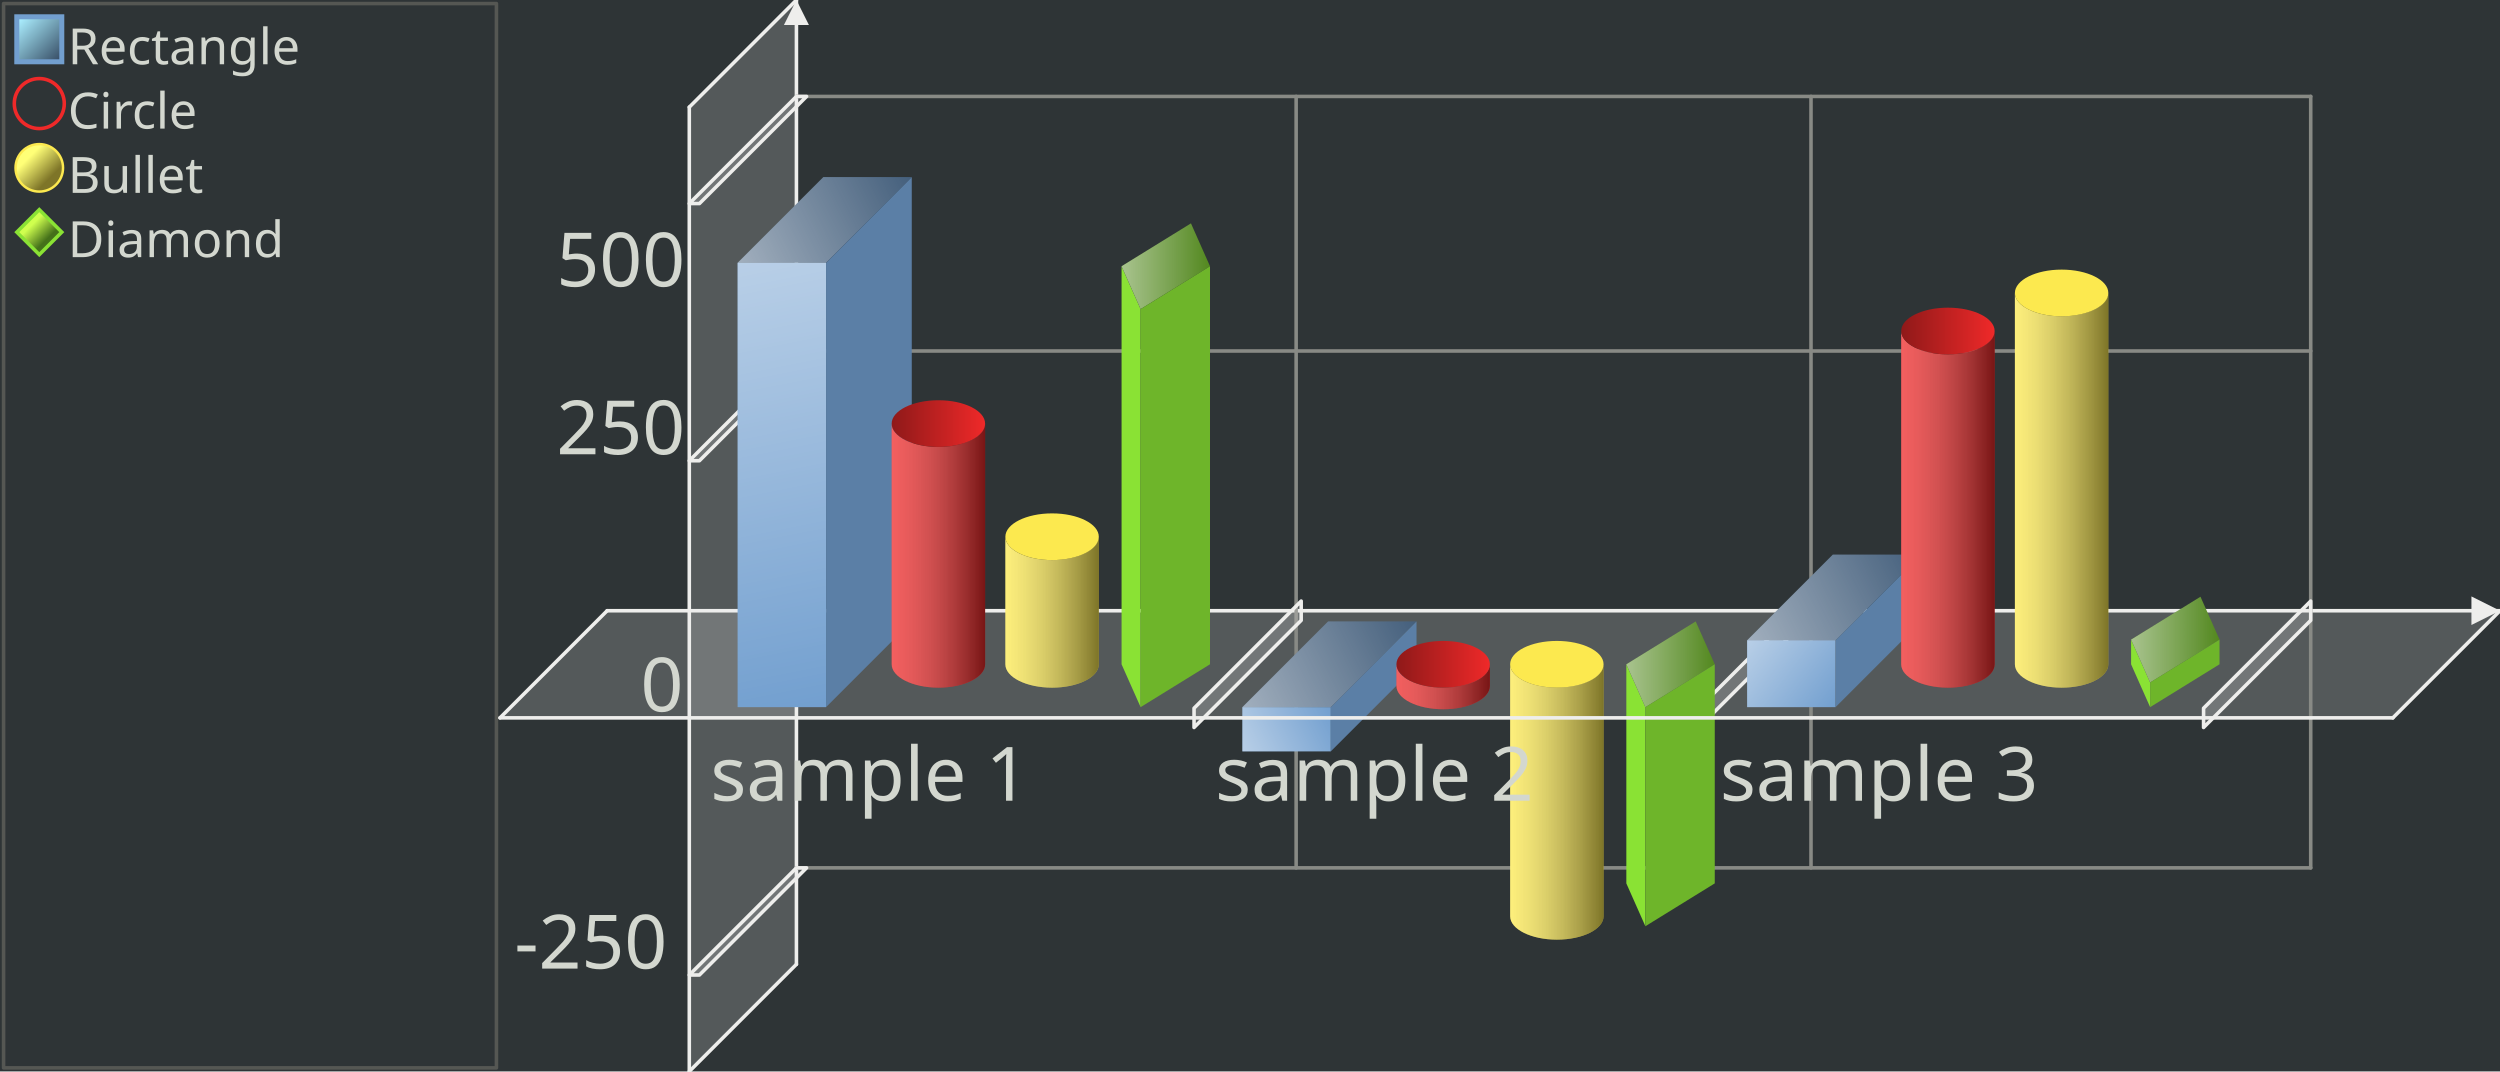
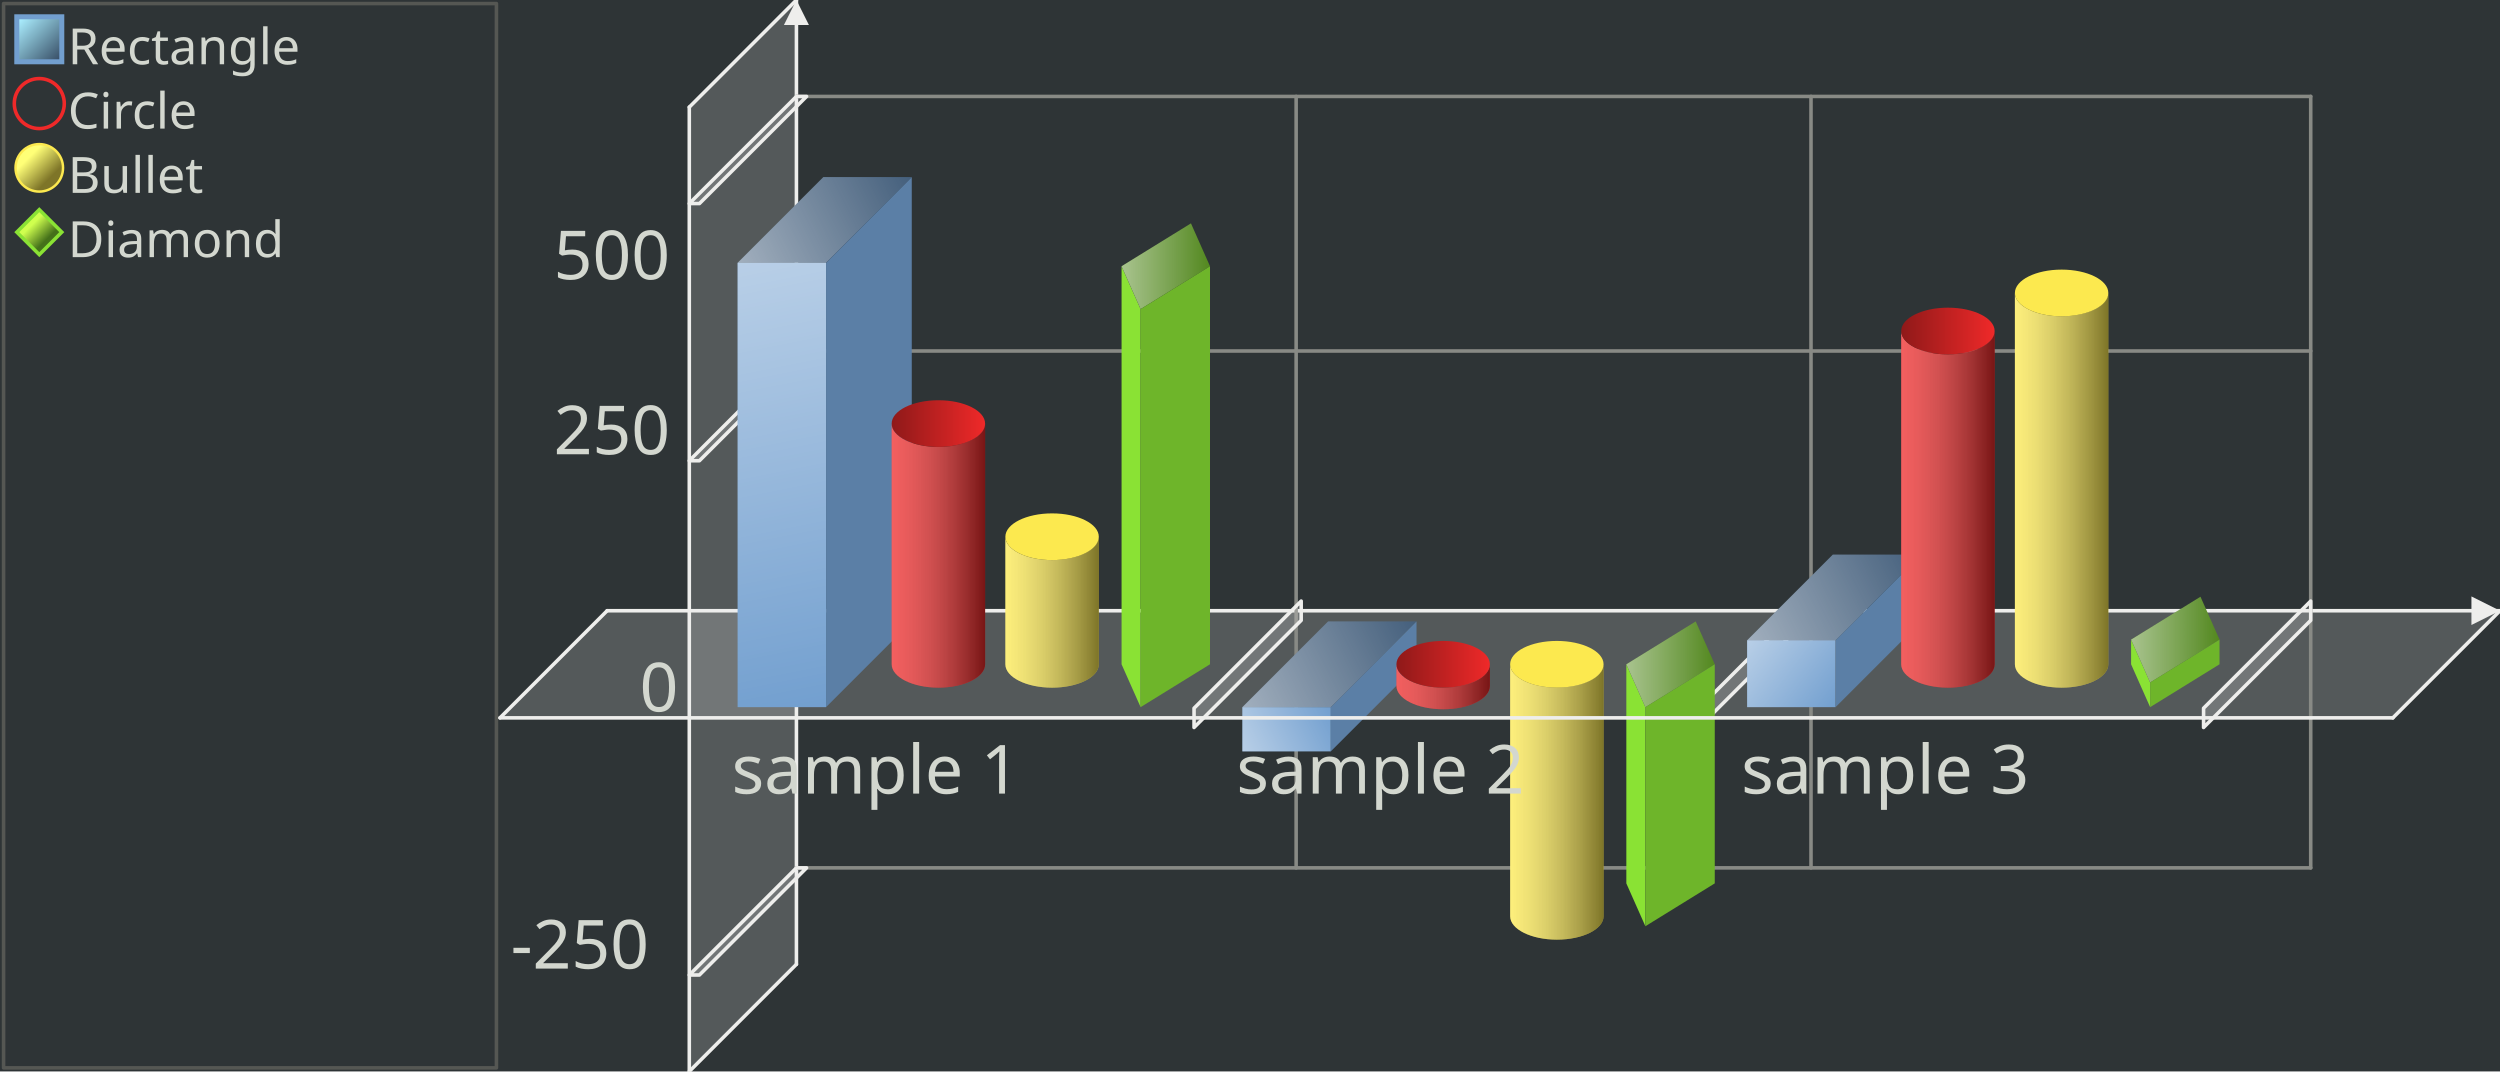
<svg xmlns="http://www.w3.org/2000/svg" xmlns:xlink="http://www.w3.org/1999/xlink" width="700" height="300" version="1.0" id="ezcGraph">
  <defs>
    <linearGradient id="Definition_LinearGradient_5_5_16_16_abefff00_39506800">
      <stop offset="0" style="stop-color: #abefff; stop-opacity: 1.00;" />
      <stop offset="1" style="stop-color: #395068; stop-opacity: 1.00;" />
    </linearGradient>
    <linearGradient id="LinearGradient_5_5_16_16_abefff00_39506800" x1="5.4" y1="5.4" x2="16.6" y2="16.6" gradientUnits="userSpaceOnUse" xlink:href="#Definition_LinearGradient_5_5_16_16_abefff00_39506800" />
    <linearGradient id="Definition_LinearGradient_8_44_13_49_ffff7700_7e752800">
      <stop offset="0" style="stop-color: #ffff77; stop-opacity: 1.00;" />
      <stop offset="1" style="stop-color: #7e7528; stop-opacity: 1.00;" />
    </linearGradient>
    <linearGradient id="LinearGradient_8_44_13_49_ffff7700_7e752800" x1="8.101" y1="44.101" x2="13.899" y2="49.899" gradientUnits="userSpaceOnUse" xlink:href="#Definition_LinearGradient_8_44_13_49_ffff7700_7e752800" />
    <linearGradient id="Definition_LinearGradient_8_62_13_67_cfff4e00_45711a00">
      <stop offset="0" style="stop-color: #cfff4e; stop-opacity: 1.00;" />
      <stop offset="1" style="stop-color: #45711a; stop-opacity: 1.00;" />
    </linearGradient>
    <linearGradient id="LinearGradient_8_62_13_67_cfff4e00_45711a00" x1="8.95" y1="62.95" x2="13.05" y2="67.05" gradientUnits="userSpaceOnUse" xlink:href="#Definition_LinearGradient_8_62_13_67_cfff4e00_45711a00" />
    <linearGradient id="Definition_LinearGradient_255_49_206_73_ffffffff_ffffff7f">
      <stop offset="0" style="stop-color: #ffffff; stop-opacity: 0.00;" />
      <stop offset="1" style="stop-color: #ffffff; stop-opacity: 0.50;" />
    </linearGradient>
    <linearGradient id="LinearGradient_255_49_206_73_ffffffff_ffffff7f" x1="255.294" y1="49.584" x2="206.533" y2="73.584" gradientUnits="userSpaceOnUse" xlink:href="#Definition_LinearGradient_255_49_206_73_ffffffff_ffffff7f" />
    <linearGradient id="Definition_LinearGradient_231_198_206_73_ffffffff_ffffff7f">
      <stop offset="0" style="stop-color: #ffffff; stop-opacity: 0.00;" />
      <stop offset="1" style="stop-color: #ffffff; stop-opacity: 0.50;" />
    </linearGradient>
    <linearGradient id="LinearGradient_231_198_206_73_ffffffff_ffffff7f" x1="231.294" y1="198" x2="206.533" y2="73.584" gradientUnits="userSpaceOnUse" xlink:href="#Definition_LinearGradient_231_198_206_73_ffffffff_ffffff7f" />
    <linearGradient id="Definition_LinearGradient_249_118_275_118_ffffffbf_0000007f">
      <stop offset="0" style="stop-color: #ffffff; stop-opacity: 0.25;" />
      <stop offset="1" style="stop-color: #000000; stop-opacity: 0.50;" />
    </linearGradient>
    <linearGradient id="LinearGradient_249_118_275_118_ffffffbf_0000007f" x1="249.668" y1="118.608" x2="275.83" y2="118.608" gradientUnits="userSpaceOnUse" xlink:href="#Definition_LinearGradient_249_118_275_118_ffffffbf_0000007f" />
    <linearGradient id="Definition_LinearGradient_249_118_275_118_8f191900_ef292900">
      <stop offset="0" style="stop-color: #8f1919; stop-opacity: 1.00;" />
      <stop offset="1" style="stop-color: #ef2929; stop-opacity: 1.00;" />
    </linearGradient>
    <linearGradient id="LinearGradient_249_118_275_118_8f191900_ef292900" x1="249.668" y1="118.608" x2="275.83" y2="118.608" gradientUnits="userSpaceOnUse" xlink:href="#Definition_LinearGradient_249_118_275_118_8f191900_ef292900" />
    <linearGradient id="Definition_LinearGradient_281_150_307_150_ffffffbf_0000007f">
      <stop offset="0" style="stop-color: #ffffff; stop-opacity: 0.25;" />
      <stop offset="1" style="stop-color: #000000; stop-opacity: 0.50;" />
    </linearGradient>
    <linearGradient id="LinearGradient_281_150_307_150_ffffffbf_0000007f" x1="281.503" y1="150.288" x2="307.666" y2="150.288" gradientUnits="userSpaceOnUse" xlink:href="#Definition_LinearGradient_281_150_307_150_ffffffbf_0000007f" />
    <linearGradient id="Definition_LinearGradient_338_74_314_74_ffffffff_ffffff7f">
      <stop offset="0" style="stop-color: #ffffff; stop-opacity: 0.00;" />
      <stop offset="1" style="stop-color: #ffffff; stop-opacity: 0.50;" />
    </linearGradient>
    <linearGradient id="LinearGradient_338_74_314_74_ffffffff_ffffff7f" x1="338.8" y1="74.544" x2="314.039" y2="74.544" gradientUnits="userSpaceOnUse" xlink:href="#Definition_LinearGradient_338_74_314_74_ffffffff_ffffff7f" />
    <linearGradient id="Definition_LinearGradient_372_198_347_210_ffffffff_ffffff7f">
      <stop offset="0" style="stop-color: #ffffff; stop-opacity: 0.00;" />
      <stop offset="1" style="stop-color: #ffffff; stop-opacity: 0.50;" />
    </linearGradient>
    <linearGradient id="LinearGradient_372_198_347_210_ffffffff_ffffff7f" x1="372.627" y1="198" x2="347.866" y2="210.384" gradientUnits="userSpaceOnUse" xlink:href="#Definition_LinearGradient_372_198_347_210_ffffffff_ffffff7f" />
    <linearGradient id="Definition_LinearGradient_396_174_347_198_ffffffff_ffffff7f">
      <stop offset="0" style="stop-color: #ffffff; stop-opacity: 0.00;" />
      <stop offset="1" style="stop-color: #ffffff; stop-opacity: 0.50;" />
    </linearGradient>
    <linearGradient id="LinearGradient_396_174_347_198_ffffffff_ffffff7f" x1="396.627" y1="174" x2="347.866" y2="198" gradientUnits="userSpaceOnUse" xlink:href="#Definition_LinearGradient_396_174_347_198_ffffffff_ffffff7f" />
    <linearGradient id="Definition_LinearGradient_391_186_417_186_ffffffbf_0000007f">
      <stop offset="0" style="stop-color: #ffffff; stop-opacity: 0.25;" />
      <stop offset="1" style="stop-color: #000000; stop-opacity: 0.50;" />
    </linearGradient>
    <linearGradient id="LinearGradient_391_186_417_186_ffffffbf_0000007f" x1="391.001" y1="186" x2="417.164" y2="186" gradientUnits="userSpaceOnUse" xlink:href="#Definition_LinearGradient_391_186_417_186_ffffffbf_0000007f" />
    <linearGradient id="Definition_LinearGradient_391_186_417_186_8f191900_ef292900">
      <stop offset="0" style="stop-color: #8f1919; stop-opacity: 1.00;" />
      <stop offset="1" style="stop-color: #ef2929; stop-opacity: 1.00;" />
    </linearGradient>
    <linearGradient id="LinearGradient_391_186_417_186_8f191900_ef292900" x1="391.001" y1="186" x2="417.164" y2="186" gradientUnits="userSpaceOnUse" xlink:href="#Definition_LinearGradient_391_186_417_186_8f191900_ef292900" />
    <linearGradient id="Definition_LinearGradient_422_186_448_186_ffffffbf_0000007f">
      <stop offset="0" style="stop-color: #ffffff; stop-opacity: 0.25;" />
      <stop offset="1" style="stop-color: #000000; stop-opacity: 0.50;" />
    </linearGradient>
    <linearGradient id="LinearGradient_422_186_448_186_ffffffbf_0000007f" x1="422.836" y1="186" x2="448.999" y2="186" gradientUnits="userSpaceOnUse" xlink:href="#Definition_LinearGradient_422_186_448_186_ffffffbf_0000007f" />
    <linearGradient id="Definition_LinearGradient_480_186_455_186_ffffffff_ffffff7f">
      <stop offset="0" style="stop-color: #ffffff; stop-opacity: 0.00;" />
      <stop offset="1" style="stop-color: #ffffff; stop-opacity: 0.50;" />
    </linearGradient>
    <linearGradient id="LinearGradient_480_186_455_186_ffffffff_ffffff7f" x1="480.134" y1="186" x2="455.373" y2="186" gradientUnits="userSpaceOnUse" xlink:href="#Definition_LinearGradient_480_186_455_186_ffffffff_ffffff7f" />
    <linearGradient id="Definition_LinearGradient_537_155_489_179_ffffffff_ffffff7f">
      <stop offset="0" style="stop-color: #ffffff; stop-opacity: 0.00;" />
      <stop offset="1" style="stop-color: #ffffff; stop-opacity: 0.50;" />
    </linearGradient>
    <linearGradient id="LinearGradient_537_155_489_179_ffffffff_ffffff7f" x1="537.961" y1="155.28" x2="489.2" y2="179.28" gradientUnits="userSpaceOnUse" xlink:href="#Definition_LinearGradient_537_155_489_179_ffffffff_ffffff7f" />
    <linearGradient id="Definition_LinearGradient_513_198_489_179_ffffffff_ffffff7f">
      <stop offset="0" style="stop-color: #ffffff; stop-opacity: 0.00;" />
      <stop offset="1" style="stop-color: #ffffff; stop-opacity: 0.50;" />
    </linearGradient>
    <linearGradient id="LinearGradient_513_198_489_179_ffffffff_ffffff7f" x1="513.961" y1="198" x2="489.2" y2="179.28" gradientUnits="userSpaceOnUse" xlink:href="#Definition_LinearGradient_513_198_489_179_ffffffff_ffffff7f" />
    <linearGradient id="Definition_LinearGradient_532_92_558_92_ffffffbf_0000007f">
      <stop offset="0" style="stop-color: #ffffff; stop-opacity: 0.25;" />
      <stop offset="1" style="stop-color: #000000; stop-opacity: 0.50;" />
    </linearGradient>
    <linearGradient id="LinearGradient_532_92_558_92_ffffffbf_0000007f" x1="532.334" y1="92.688" x2="558.497" y2="92.688" gradientUnits="userSpaceOnUse" xlink:href="#Definition_LinearGradient_532_92_558_92_ffffffbf_0000007f" />
    <linearGradient id="Definition_LinearGradient_532_92_558_92_8f191900_ef292900">
      <stop offset="0" style="stop-color: #8f1919; stop-opacity: 1.00;" />
      <stop offset="1" style="stop-color: #ef2929; stop-opacity: 1.00;" />
    </linearGradient>
    <linearGradient id="LinearGradient_532_92_558_92_8f191900_ef292900" x1="532.334" y1="92.688" x2="558.497" y2="92.688" gradientUnits="userSpaceOnUse" xlink:href="#Definition_LinearGradient_532_92_558_92_8f191900_ef292900" />
    <linearGradient id="Definition_LinearGradient_564_82_590_82_ffffffbf_0000007f">
      <stop offset="0" style="stop-color: #ffffff; stop-opacity: 0.25;" />
      <stop offset="1" style="stop-color: #000000; stop-opacity: 0.50;" />
    </linearGradient>
    <linearGradient id="LinearGradient_564_82_590_82_ffffffbf_0000007f" x1="564.17" y1="82.032" x2="590.332" y2="82.032" gradientUnits="userSpaceOnUse" xlink:href="#Definition_LinearGradient_564_82_590_82_ffffffbf_0000007f" />
    <linearGradient id="Definition_LinearGradient_621_179_596_179_ffffffff_ffffff7f">
      <stop offset="0" style="stop-color: #ffffff; stop-opacity: 0.00;" />
      <stop offset="1" style="stop-color: #ffffff; stop-opacity: 0.50;" />
    </linearGradient>
    <linearGradient id="LinearGradient_621_179_596_179_ffffffff_ffffff7f" x1="621.467" y1="179.088" x2="596.706" y2="179.088" gradientUnits="userSpaceOnUse" xlink:href="#Definition_LinearGradient_621_179_596_179_ffffffff_ffffff7f" />
  </defs>
  <g id="ezcGraphChart" color-rendering="optimizeQuality" shape-rendering="geometricPrecision" text-rendering="optimizeLegibility">
    <path d=" M 0,300 L 0,0 L 700,0 L 700,300 L 0,300 z " style="fill: #2e3436; fill-opacity: 1.00; stroke: none;" id="ezcGraphPolygon_1" />
    <path d=" M 1,299 L 1,1 L 139,1 L 139,299 L 1,299 z " style="fill: none; stroke: #555753; stroke-width: 1; stroke-opacity: 1.00; stroke-linecap: round; stroke-linejoin: round;" id="ezcGraphPolygon_2" />
    <path d=" M 2,298 L 2,2 L 138,2 L 138,298 L 2,298 z " style="fill: #000000; fill-opacity: 0.00; stroke: none;" id="ezcGraphPolygon_3" />
    <path d=" M 4,18 L 4,4 L 18,4 L 18,18 L 4,18 z " style="fill: #729fcf; fill-opacity: 1.00; stroke: none;" id="ezcGraphPolygon_4" />
    <path d=" M 16.6,5.4 L 16.6,16.6 L 5.4,16.6 L 5.4,5.4 L 16.6,5.4 z " style="fill: url(#LinearGradient_5_5_16_16_abefff00_39506800); stroke: none;" id="ezcGraphPolygon_5" />
    <ellipse cx="11" cy="29" rx="7" ry="7" style="fill: none; stroke: #ef2929; stroke-width: 1; stroke-opacity: 1.00; stroke-linecap: round; stroke-linejoin: round;" id="ezcGraphCircle_7" />
    <ellipse cx="11" cy="47" rx="7" ry="7" style="fill: #fce94f; fill-opacity: 1.00; stroke: none;" id="ezcGraphCircle_9" />
    <ellipse cx="11" cy="47" rx="6.3" ry="6.3" style="fill: url(#LinearGradient_8_44_13_49_ffff7700_7e752800); stroke: none;" id="ezcGraphCircle_10" />
    <path d=" M 4,65 L 11,58 L 18,65 L 11,72 L 4,65 z " style="fill: #8ae234; fill-opacity: 1.00; stroke: none;" id="ezcGraphPolygon_12" />
    <path d=" M 16.6,65 L 11,70.6 L 5.4,65 L 11,59.4 L 16.6,65 z " style="fill: url(#LinearGradient_8_62_13_67_cfff4e00_45711a00); stroke: none;" id="ezcGraphPolygon_13" />
    <path d=" M 140,201 L 170,171 L 700,171 L 670,201 L 140,201 z " style="fill: #eeeeec; fill-opacity: 0.20; stroke: none;" id="ezcGraphPolygon_15" />
    <path d=" M 170,171 L 700,171" style="fill: none; stroke: #eeeeec; stroke-width: 1; stroke-opacity: 1.00; stroke-linecap: round; stroke-linejoin: round;" id="ezcGraphLine_16" />
    <path d=" M 692,175 L 700,171 L 692,167 L 692,175 z " style="fill: #eeeeec; fill-opacity: 1.00; stroke: none;" id="ezcGraphPolygon_17" />
    <path d=" M 193,300 L 223,270 L 223,0 L 193,30 L 193,300 z " style="fill: #eeeeec; fill-opacity: 0.20; stroke: none;" id="ezcGraphPolygon_18" />
    <path d=" M 223,270 L 223,0" style="fill: none; stroke: #eeeeec; stroke-width: 1; stroke-opacity: 1.00; stroke-linecap: round; stroke-linejoin: round;" id="ezcGraphLine_19" />
    <path d=" M 219.5,7 L 223,0 L 226.5,7 L 219.5,7 z " style="fill: #eeeeec; fill-opacity: 1.00; stroke: none;" id="ezcGraphPolygon_20" />
    <path d=" M 362.92,243 L 362.92,27" style="fill: none; stroke: #888a85; stroke-width: 1; stroke-opacity: 1.00; stroke-linecap: round; stroke-linejoin: round;" id="ezcGraphLine_22" />
    <path d=" M 334.333,198.3 L 364.333,168.3 L 364.333,173.7 L 334.333,203.7 L 334.333,198.3 z " style="fill: #eeeeec; fill-opacity: 0.20; stroke: none;" id="ezcGraphPolygon_23" />
    <path d=" M 334.333,198.3 L 364.333,168.3 L 364.333,173.7 L 334.333,203.7 L 334.333,198.3 z " style="fill: none; stroke: #eeeeec; stroke-width: 1; stroke-opacity: 1.00; stroke-linecap: round; stroke-linejoin: round;" id="ezcGraphPolygon_24" />
    <path d=" M 507.08,243 L 507.08,27" style="fill: none; stroke: #888a85; stroke-width: 1; stroke-opacity: 1.00; stroke-linecap: round; stroke-linejoin: round;" id="ezcGraphLine_26" />
    <path d=" M 475.667,198.3 L 505.667,168.3 L 505.667,173.7 L 475.667,203.7 L 475.667,198.3 z " style="fill: #eeeeec; fill-opacity: 0.20; stroke: none;" id="ezcGraphPolygon_27" />
    <path d=" M 475.667,198.3 L 505.667,168.3 L 505.667,173.7 L 475.667,203.7 L 475.667,198.3 z " style="fill: none; stroke: #eeeeec; stroke-width: 1; stroke-opacity: 1.00; stroke-linecap: round; stroke-linejoin: round;" id="ezcGraphPolygon_28" />
    <path d=" M 647,243 L 647,27" style="fill: none; stroke: #888a85; stroke-width: 1; stroke-opacity: 1.00; stroke-linecap: round; stroke-linejoin: round;" id="ezcGraphLine_30" />
    <path d=" M 617,198.3 L 647,168.3 L 647,173.7 L 617,203.7 L 617,198.3 z " style="fill: #eeeeec; fill-opacity: 0.20; stroke: none;" id="ezcGraphPolygon_31" />
    <path d=" M 617,198.3 L 647,168.3 L 647,173.7 L 617,203.7 L 617,198.3 z " style="fill: none; stroke: #eeeeec; stroke-width: 1; stroke-opacity: 1.00; stroke-linecap: round; stroke-linejoin: round;" id="ezcGraphPolygon_32" />
    <path d=" M 647,243 L 223,243" style="fill: none; stroke: #888a85; stroke-width: 1; stroke-opacity: 1.00; stroke-linecap: round; stroke-linejoin: round;" id="ezcGraphLine_33" />
    <path d=" M 193,273 L 223,243 L 225.839,243 L 195.839,273 L 193,273 z " style="fill: #eeeeec; fill-opacity: 0.20; stroke: none;" id="ezcGraphPolygon_34" />
    <path d=" M 193,273 L 223,243 L 225.839,243 L 195.839,273 L 193,273 z " style="fill: none; stroke: #eeeeec; stroke-width: 1; stroke-opacity: 1.00; stroke-linecap: round; stroke-linejoin: round;" id="ezcGraphPolygon_35" />
    <path d=" M 647,98.28 L 223,98.28" style="fill: none; stroke: #888a85; stroke-width: 1; stroke-opacity: 1.00; stroke-linecap: round; stroke-linejoin: round;" id="ezcGraphLine_38" />
    <path d=" M 193,129 L 223,99 L 225.839,99 L 195.839,129 L 193,129 z " style="fill: #eeeeec; fill-opacity: 0.20; stroke: none;" id="ezcGraphPolygon_39" />
    <path d=" M 193,129 L 223,99 L 225.839,99 L 195.839,129 L 193,129 z " style="fill: none; stroke: #eeeeec; stroke-width: 1; stroke-opacity: 1.00; stroke-linecap: round; stroke-linejoin: round;" id="ezcGraphPolygon_40" />
    <path d=" M 647,27 L 223,27" style="fill: none; stroke: #888a85; stroke-width: 1; stroke-opacity: 1.00; stroke-linecap: round; stroke-linejoin: round;" id="ezcGraphLine_42" />
    <path d=" M 193,57 L 223,27 L 225.839,27 L 195.839,57 L 193,57 z " style="fill: #eeeeec; fill-opacity: 0.20; stroke: none;" id="ezcGraphPolygon_43" />
    <path d=" M 193,57 L 223,27 L 225.839,27 L 195.839,57 L 193,57 z " style="fill: none; stroke: #eeeeec; stroke-width: 1; stroke-opacity: 1.00; stroke-linecap: round; stroke-linejoin: round;" id="ezcGraphPolygon_44" />
    <path d=" M 230.533,49.584 L 206.533,73.584 L 231.294,73.584 L 255.294,49.584 L 230.533,49.584 z " style="fill: #445f7c; fill-opacity: 1.00; stroke: none;" id="ezcGraphPolygon_46" />
    <path d=" M 231.294,198 L 206.533,198 L 206.533,73.584 L 231.294,73.584 L 231.294,198 z " style="fill: #729fcf; fill-opacity: 1.00; stroke: none;" id="ezcGraphPolygon_47" />
    <path d=" M 230.533,49.584 L 206.533,73.584 L 231.294,73.584 L 255.294,49.584 L 230.533,49.584 z " style="fill: url(#LinearGradient_255_49_206_73_ffffffff_ffffff7f); stroke: none;" id="ezcGraphPolygon_48" />
    <path d=" M 231.294,198 L 206.533,198 L 206.533,73.584 L 231.294,73.584 L 231.294,198 z " style="fill: url(#LinearGradient_231_198_206_73_ffffffff_ffffff7f); stroke: none;" id="ezcGraphPolygon_49" />
    <path d=" M 255.294,49.584 L 231.294,73.584 L 231.294,198 L 255.294,174 L 255.294,49.584 z " style="fill: #5b7fa6; fill-opacity: 1.00; stroke: none;" id="ezcGraphPolygon_50" />
    <path d="M 249.67,186.00 A 13.08,6.54 0 0,0 275.83,186.00 L 275.83,118.61 A 13.08,6.541 0 0,1 249.67,118.61 z" style="fill: #ef2929; fill-opacity: 1.00; stroke: none;" id="ezcGraphCircularArc_51" />
    <path d="M 249.67,186.00 A 13.08,6.54 0 0,0 275.83,186.00 L 275.83,118.61 A 13.08,6.541 0 0,1 249.67,118.61 z" style="fill: url(#LinearGradient_249_118_275_118_ffffffbf_0000007f); stroke: none;" />
    <ellipse cx="262.749" cy="118.608" rx="13.081" ry="6.541" style="fill: url(#LinearGradient_249_118_275_118_8f191900_ef292900); stroke: none;" id="ezcGraphCircle_52" />
    <path d="M 281.50,186.00 A 13.08,6.54 0 0,0 307.67,186.00 L 307.67,150.29 A 13.08,6.541 0 0,1 281.50,150.29 z" style="fill: #fce94f; fill-opacity: 1.00; stroke: none;" id="ezcGraphCircularArc_53" />
    <path d="M 281.50,186.00 A 13.08,6.54 0 0,0 307.67,186.00 L 307.67,150.29 A 13.08,6.541 0 0,1 281.50,150.29 z" style="fill: url(#LinearGradient_281_150_307_150_ffffffbf_0000007f); stroke: none;" />
    <ellipse cx="294.584" cy="150.288" rx="13.081" ry="6.541" style="fill: #fce94f; fill-opacity: 1.00; stroke: none;" id="ezcGraphCircle_54" />
    <path d=" M 319.372,198 L 314.039,186 L 314.039,74.544 L 319.372,86.544 L 319.372,198 z " style="fill: #8ae234; fill-opacity: 1.00; stroke: none;" id="ezcGraphPolygon_55" />
    <path d=" M 314.039,74.544 L 319.372,86.544 L 338.8,74.544 L 333.468,62.544 L 314.039,74.544 z " style="fill: #53881f; fill-opacity: 1.00; stroke: none;" id="ezcGraphPolygon_56" />
    <path d=" M 314.039,74.544 L 319.372,86.544 L 338.8,74.544 L 333.468,62.544 L 314.039,74.544 z " style="fill: url(#LinearGradient_338_74_314_74_ffffffff_ffffff7f); stroke: none;" id="ezcGraphPolygon_57" />
    <path d=" M 319.372,198 L 338.8,186 L 338.8,74.544 L 319.372,86.544 L 319.372,198 z " style="fill: #6eb52a; fill-opacity: 1.00; stroke: none;" id="ezcGraphPolygon_58" />
    <path d=" M 372.627,198 L 347.866,198 L 347.866,210.384 L 372.627,210.384 L 372.627,198 z " style="fill: #729fcf; fill-opacity: 1.00; stroke: none;" id="ezcGraphPolygon_59" />
    <path d=" M 371.866,174 L 347.866,198 L 372.627,198 L 396.627,174 L 371.866,174 z " style="fill: #445f7c; fill-opacity: 1.00; stroke: none;" id="ezcGraphPolygon_60" />
    <path d=" M 372.627,198 L 347.866,198 L 347.866,210.384 L 372.627,210.384 L 372.627,198 z " style="fill: url(#LinearGradient_372_198_347_210_ffffffff_ffffff7f); stroke: none;" id="ezcGraphPolygon_61" />
    <path d=" M 371.866,174 L 347.866,198 L 372.627,198 L 396.627,174 L 371.866,174 z " style="fill: url(#LinearGradient_396_174_347_198_ffffffff_ffffff7f); stroke: none;" id="ezcGraphPolygon_62" />
    <path d=" M 396.627,186.384 L 372.627,210.384 L 372.627,198 L 396.627,174 L 396.627,186.384 z " style="fill: #5b7fa6; fill-opacity: 1.00; stroke: none;" id="ezcGraphPolygon_63" />
    <path d="M 391.00,192.05 A 13.08,6.54 0 0,0 417.16,192.05 L 417.16,186.00 A 13.08,6.541 0 0,1 391.00,186.00 z" style="fill: #ef2929; fill-opacity: 1.00; stroke: none;" id="ezcGraphCircularArc_64" />
    <path d="M 391.00,192.05 A 13.08,6.54 0 0,0 417.16,192.05 L 417.16,186.00 A 13.08,6.541 0 0,1 391.00,186.00 z" style="fill: url(#LinearGradient_391_186_417_186_ffffffbf_0000007f); stroke: none;" />
    <ellipse cx="404.082" cy="186" rx="13.081" ry="6.541" style="fill: url(#LinearGradient_391_186_417_186_8f191900_ef292900); stroke: none;" id="ezcGraphCircle_65" />
    <path d="M 422.84,256.56 A 13.08,6.54 0 0,0 449.00,256.56 L 449.00,186.00 A 13.08,6.541 0 0,1 422.84,186.00 z" style="fill: #fce94f; fill-opacity: 1.00; stroke: none;" id="ezcGraphCircularArc_66" />
    <path d="M 422.84,256.56 A 13.08,6.54 0 0,0 449.00,256.56 L 449.00,186.00 A 13.08,6.541 0 0,1 422.84,186.00 z" style="fill: url(#LinearGradient_422_186_448_186_ffffffbf_0000007f); stroke: none;" />
    <ellipse cx="435.918" cy="186" rx="13.081" ry="6.541" style="fill: #fce94f; fill-opacity: 1.00; stroke: none;" id="ezcGraphCircle_67" />
    <path d=" M 460.705,198 L 455.373,186 L 455.373,247.344 L 460.705,259.344 L 460.705,198 z " style="fill: #8ae234; fill-opacity: 1.00; stroke: none;" id="ezcGraphPolygon_68" />
    <path d=" M 455.373,186 L 460.705,198 L 480.134,186 L 474.801,174 L 455.373,186 z " style="fill: #53881f; fill-opacity: 1.00; stroke: none;" id="ezcGraphPolygon_69" />
    <path d=" M 455.373,186 L 460.705,198 L 480.134,186 L 474.801,174 L 455.373,186 z " style="fill: url(#LinearGradient_480_186_455_186_ffffffff_ffffff7f); stroke: none;" id="ezcGraphPolygon_70" />
    <path d=" M 460.705,198 L 480.134,186 L 480.134,247.344 L 460.705,259.344 L 460.705,198 z " style="fill: #6eb52a; fill-opacity: 1.00; stroke: none;" id="ezcGraphPolygon_71" />
    <path d=" M 513.2,155.28 L 489.2,179.28 L 513.961,179.28 L 537.961,155.28 L 513.2,155.28 z " style="fill: #445f7c; fill-opacity: 1.00; stroke: none;" id="ezcGraphPolygon_72" />
    <path d=" M 513.961,198 L 489.2,198 L 489.2,179.28 L 513.961,179.28 L 513.961,198 z " style="fill: #729fcf; fill-opacity: 1.00; stroke: none;" id="ezcGraphPolygon_73" />
    <path d=" M 513.2,155.28 L 489.2,179.28 L 513.961,179.28 L 537.961,155.28 L 513.2,155.28 z " style="fill: url(#LinearGradient_537_155_489_179_ffffffff_ffffff7f); stroke: none;" id="ezcGraphPolygon_74" />
    <path d=" M 513.961,198 L 489.2,198 L 489.2,179.28 L 513.961,179.28 L 513.961,198 z " style="fill: url(#LinearGradient_513_198_489_179_ffffffff_ffffff7f); stroke: none;" id="ezcGraphPolygon_75" />
    <path d=" M 537.961,155.28 L 513.961,179.28 L 513.961,198 L 537.961,174 L 537.961,155.28 z " style="fill: #5b7fa6; fill-opacity: 1.00; stroke: none;" id="ezcGraphPolygon_76" />
    <path d="M 532.33,186.00 A 13.08,6.54 0 0,0 558.50,186.00 L 558.50,92.69 A 13.08,6.541 0 0,1 532.33,92.69 z" style="fill: #ef2929; fill-opacity: 1.00; stroke: none;" id="ezcGraphCircularArc_77" />
    <path d="M 532.33,186.00 A 13.08,6.54 0 0,0 558.50,186.00 L 558.50,92.69 A 13.08,6.541 0 0,1 532.33,92.69 z" style="fill: url(#LinearGradient_532_92_558_92_ffffffbf_0000007f); stroke: none;" />
    <ellipse cx="545.416" cy="92.688" rx="13.081" ry="6.541" style="fill: url(#LinearGradient_532_92_558_92_8f191900_ef292900); stroke: none;" id="ezcGraphCircle_78" />
    <path d="M 564.17,186.00 A 13.08,6.54 0 0,0 590.33,186.00 L 590.33,82.03 A 13.08,6.541 0 0,1 564.17,82.03 z" style="fill: #fce94f; fill-opacity: 1.00; stroke: none;" id="ezcGraphCircularArc_79" />
    <path d="M 564.17,186.00 A 13.08,6.54 0 0,0 590.33,186.00 L 590.33,82.03 A 13.08,6.541 0 0,1 564.17,82.03 z" style="fill: url(#LinearGradient_564_82_590_82_ffffffbf_0000007f); stroke: none;" />
    <ellipse cx="577.251" cy="82.032" rx="13.081" ry="6.541" style="fill: #fce94f; fill-opacity: 1.00; stroke: none;" id="ezcGraphCircle_80" />
    <path d=" M 602.039,198 L 596.706,186 L 596.706,179.088 L 602.039,191.088 L 602.039,198 z " style="fill: #8ae234; fill-opacity: 1.00; stroke: none;" id="ezcGraphPolygon_81" />
    <path d=" M 596.706,179.088 L 602.039,191.088 L 621.467,179.088 L 616.134,167.088 L 596.706,179.088 z " style="fill: #53881f; fill-opacity: 1.00; stroke: none;" id="ezcGraphPolygon_82" />
    <path d=" M 596.706,179.088 L 602.039,191.088 L 621.467,179.088 L 616.134,167.088 L 596.706,179.088 z " style="fill: url(#LinearGradient_621_179_596_179_ffffffff_ffffff7f); stroke: none;" id="ezcGraphPolygon_83" />
    <path d=" M 602.039,198 L 621.467,186 L 621.467,179.088 L 602.039,191.088 L 602.039,198 z " style="fill: #6eb52a; fill-opacity: 1.00; stroke: none;" id="ezcGraphPolygon_84" />
    <path d=" M 700,171 L 670,201" style="fill: none; stroke: #eeeeec; stroke-width: 1; stroke-opacity: 1.00; stroke-linecap: round; stroke-linejoin: round;" id="ezcGraphLine_85" />
    <path d=" M 670,201 L 140,201" style="fill: none; stroke: #eeeeec; stroke-width: 1; stroke-opacity: 1.00; stroke-linecap: round; stroke-linejoin: round;" id="ezcGraphLine_86" />
    <path d=" M 140,201 L 170,171" style="fill: none; stroke: #eeeeec; stroke-width: 1; stroke-opacity: 1.00; stroke-linecap: round; stroke-linejoin: round;" id="ezcGraphLine_87" />
    <path d=" M 223,0 L 193,30" style="fill: none; stroke: #eeeeec; stroke-width: 1; stroke-opacity: 1.00; stroke-linecap: round; stroke-linejoin: round;" id="ezcGraphLine_88" />
    <path d=" M 193,30 L 193,300" style="fill: none; stroke: #eeeeec; stroke-width: 1; stroke-opacity: 1.00; stroke-linecap: round; stroke-linejoin: round;" id="ezcGraphLine_89" />
    <path d=" M 193,300 L 223,270" style="fill: none; stroke: #eeeeec; stroke-width: 1; stroke-opacity: 1.00; stroke-linecap: round; stroke-linejoin: round;" id="ezcGraphLine_90" />
-     <text id="ezcGraphTextBox_6" x="19" text-length="69.3px" y="18" style="font-size: 14px; font-family: sans-serif; fill: #d3d7cf; fill-opacity: 1.00; stroke: none;">Rectangle</text>
-     <text id="ezcGraphTextBox_8" x="19" text-length="46.2px" y="36" style="font-size: 14px; font-family: sans-serif; fill: #d3d7cf; fill-opacity: 1.00; stroke: none;">Circle</text>
-     <text id="ezcGraphTextBox_11" x="19" text-length="46.2px" y="54" style="font-size: 14px; font-family: sans-serif; fill: #d3d7cf; fill-opacity: 1.00; stroke: none;">Bullet</text>
-     <text id="ezcGraphTextBox_14" x="19" text-length="53.9px" y="72" style="font-size: 14px; font-family: sans-serif; fill: #d3d7cf; fill-opacity: 1.00; stroke: none;">Diamond</text>
-     <text id="ezcGraphTextBox_21" x="198.92" text-length="94.16px" y="224.2" style="font-size: 21px; font-family: sans-serif; fill: #d3d7cf; fill-opacity: 1.00; stroke: none;">sample 1</text>
-     <text id="ezcGraphTextBox_25" x="340.253" text-length="94.16px" y="224.2" style="font-size: 21px; font-family: sans-serif; fill: #d3d7cf; fill-opacity: 1.00; stroke: none;">sample 2</text>
-     <text id="ezcGraphTextBox_29" x="481.587" text-length="94.16px" y="224.2" style="font-size: 21px; font-family: sans-serif; fill: #d3d7cf; fill-opacity: 1.00; stroke: none;">sample 3</text>
-     <text id="ezcGraphTextBox_36" x="144.027" text-length="47.08px" y="271.2" style="font-size: 21px; font-family: sans-serif; fill: #d3d7cf; fill-opacity: 1.00; stroke: none;">-250</text>
-     <text id="ezcGraphTextBox_37" x="179.337" text-length="11.77px" y="199.2" style="font-size: 21px; font-family: sans-serif; fill: #d3d7cf; fill-opacity: 1.00; stroke: none;">0</text>
-     <text id="ezcGraphTextBox_41" x="155.797" text-length="35.31px" y="127.2" style="font-size: 21px; font-family: sans-serif; fill: #d3d7cf; fill-opacity: 1.00; stroke: none;">250</text>
-     <text id="ezcGraphTextBox_45" x="155.797" text-length="35.31px" y="80.2" style="font-size: 21px; font-family: sans-serif; fill: #d3d7cf; fill-opacity: 1.00; stroke: none;">500</text>
+     <text id="ezcGraphTextBox_6" x="19" text-length="66.78px" y="18" style="font-size: 14px; font-family: sans-serif; fill: #d3d7cf; fill-opacity: 1.00; stroke: none;">Rectangle</text>
+     <text id="ezcGraphTextBox_8" x="19" text-length="44.52px" y="36" style="font-size: 14px; font-family: sans-serif; fill: #d3d7cf; fill-opacity: 1.00; stroke: none;">Circle</text>
+     <text id="ezcGraphTextBox_11" x="19" text-length="44.52px" y="54" style="font-size: 14px; font-family: sans-serif; fill: #d3d7cf; fill-opacity: 1.00; stroke: none;">Bullet</text>
+     <text id="ezcGraphTextBox_14" x="19" text-length="51.94px" y="72" style="font-size: 14px; font-family: sans-serif; fill: #d3d7cf; fill-opacity: 1.00; stroke: none;">Diamond</text>
+     <text id="ezcGraphTextBox_21" x="204.872" text-length="82.256px" y="222.2" style="font-size: 19px; font-family: sans-serif; fill: #d3d7cf; fill-opacity: 1.00; stroke: none;">sample 1</text>
+     <text id="ezcGraphTextBox_25" x="346.205" text-length="82.256px" y="222.2" style="font-size: 19px; font-family: sans-serif; fill: #d3d7cf; fill-opacity: 1.00; stroke: none;">sample 2</text>
+     <text id="ezcGraphTextBox_29" x="487.539" text-length="82.256px" y="222.2" style="font-size: 19px; font-family: sans-serif; fill: #d3d7cf; fill-opacity: 1.00; stroke: none;">sample 3</text>
+     <text id="ezcGraphTextBox_36" x="142.995" text-length="48.112px" y="271.2" style="font-size: 19px; font-family: sans-serif; fill: #d3d7cf; fill-opacity: 1.00; stroke: none;">-250</text>
+     <text id="ezcGraphTextBox_37" x="179.079" text-length="12.028px" y="199.2" style="font-size: 19px; font-family: sans-serif; fill: #d3d7cf; fill-opacity: 1.00; stroke: none;">0</text>
+     <text id="ezcGraphTextBox_41" x="155.023" text-length="36.084px" y="127.2" style="font-size: 19px; font-family: sans-serif; fill: #d3d7cf; fill-opacity: 1.00; stroke: none;">250</text>
+     <text id="ezcGraphTextBox_45" x="155.023" text-length="36.084px" y="78.2" style="font-size: 19px; font-family: sans-serif; fill: #d3d7cf; fill-opacity: 1.00; stroke: none;">500</text>
  </g>
</svg>
